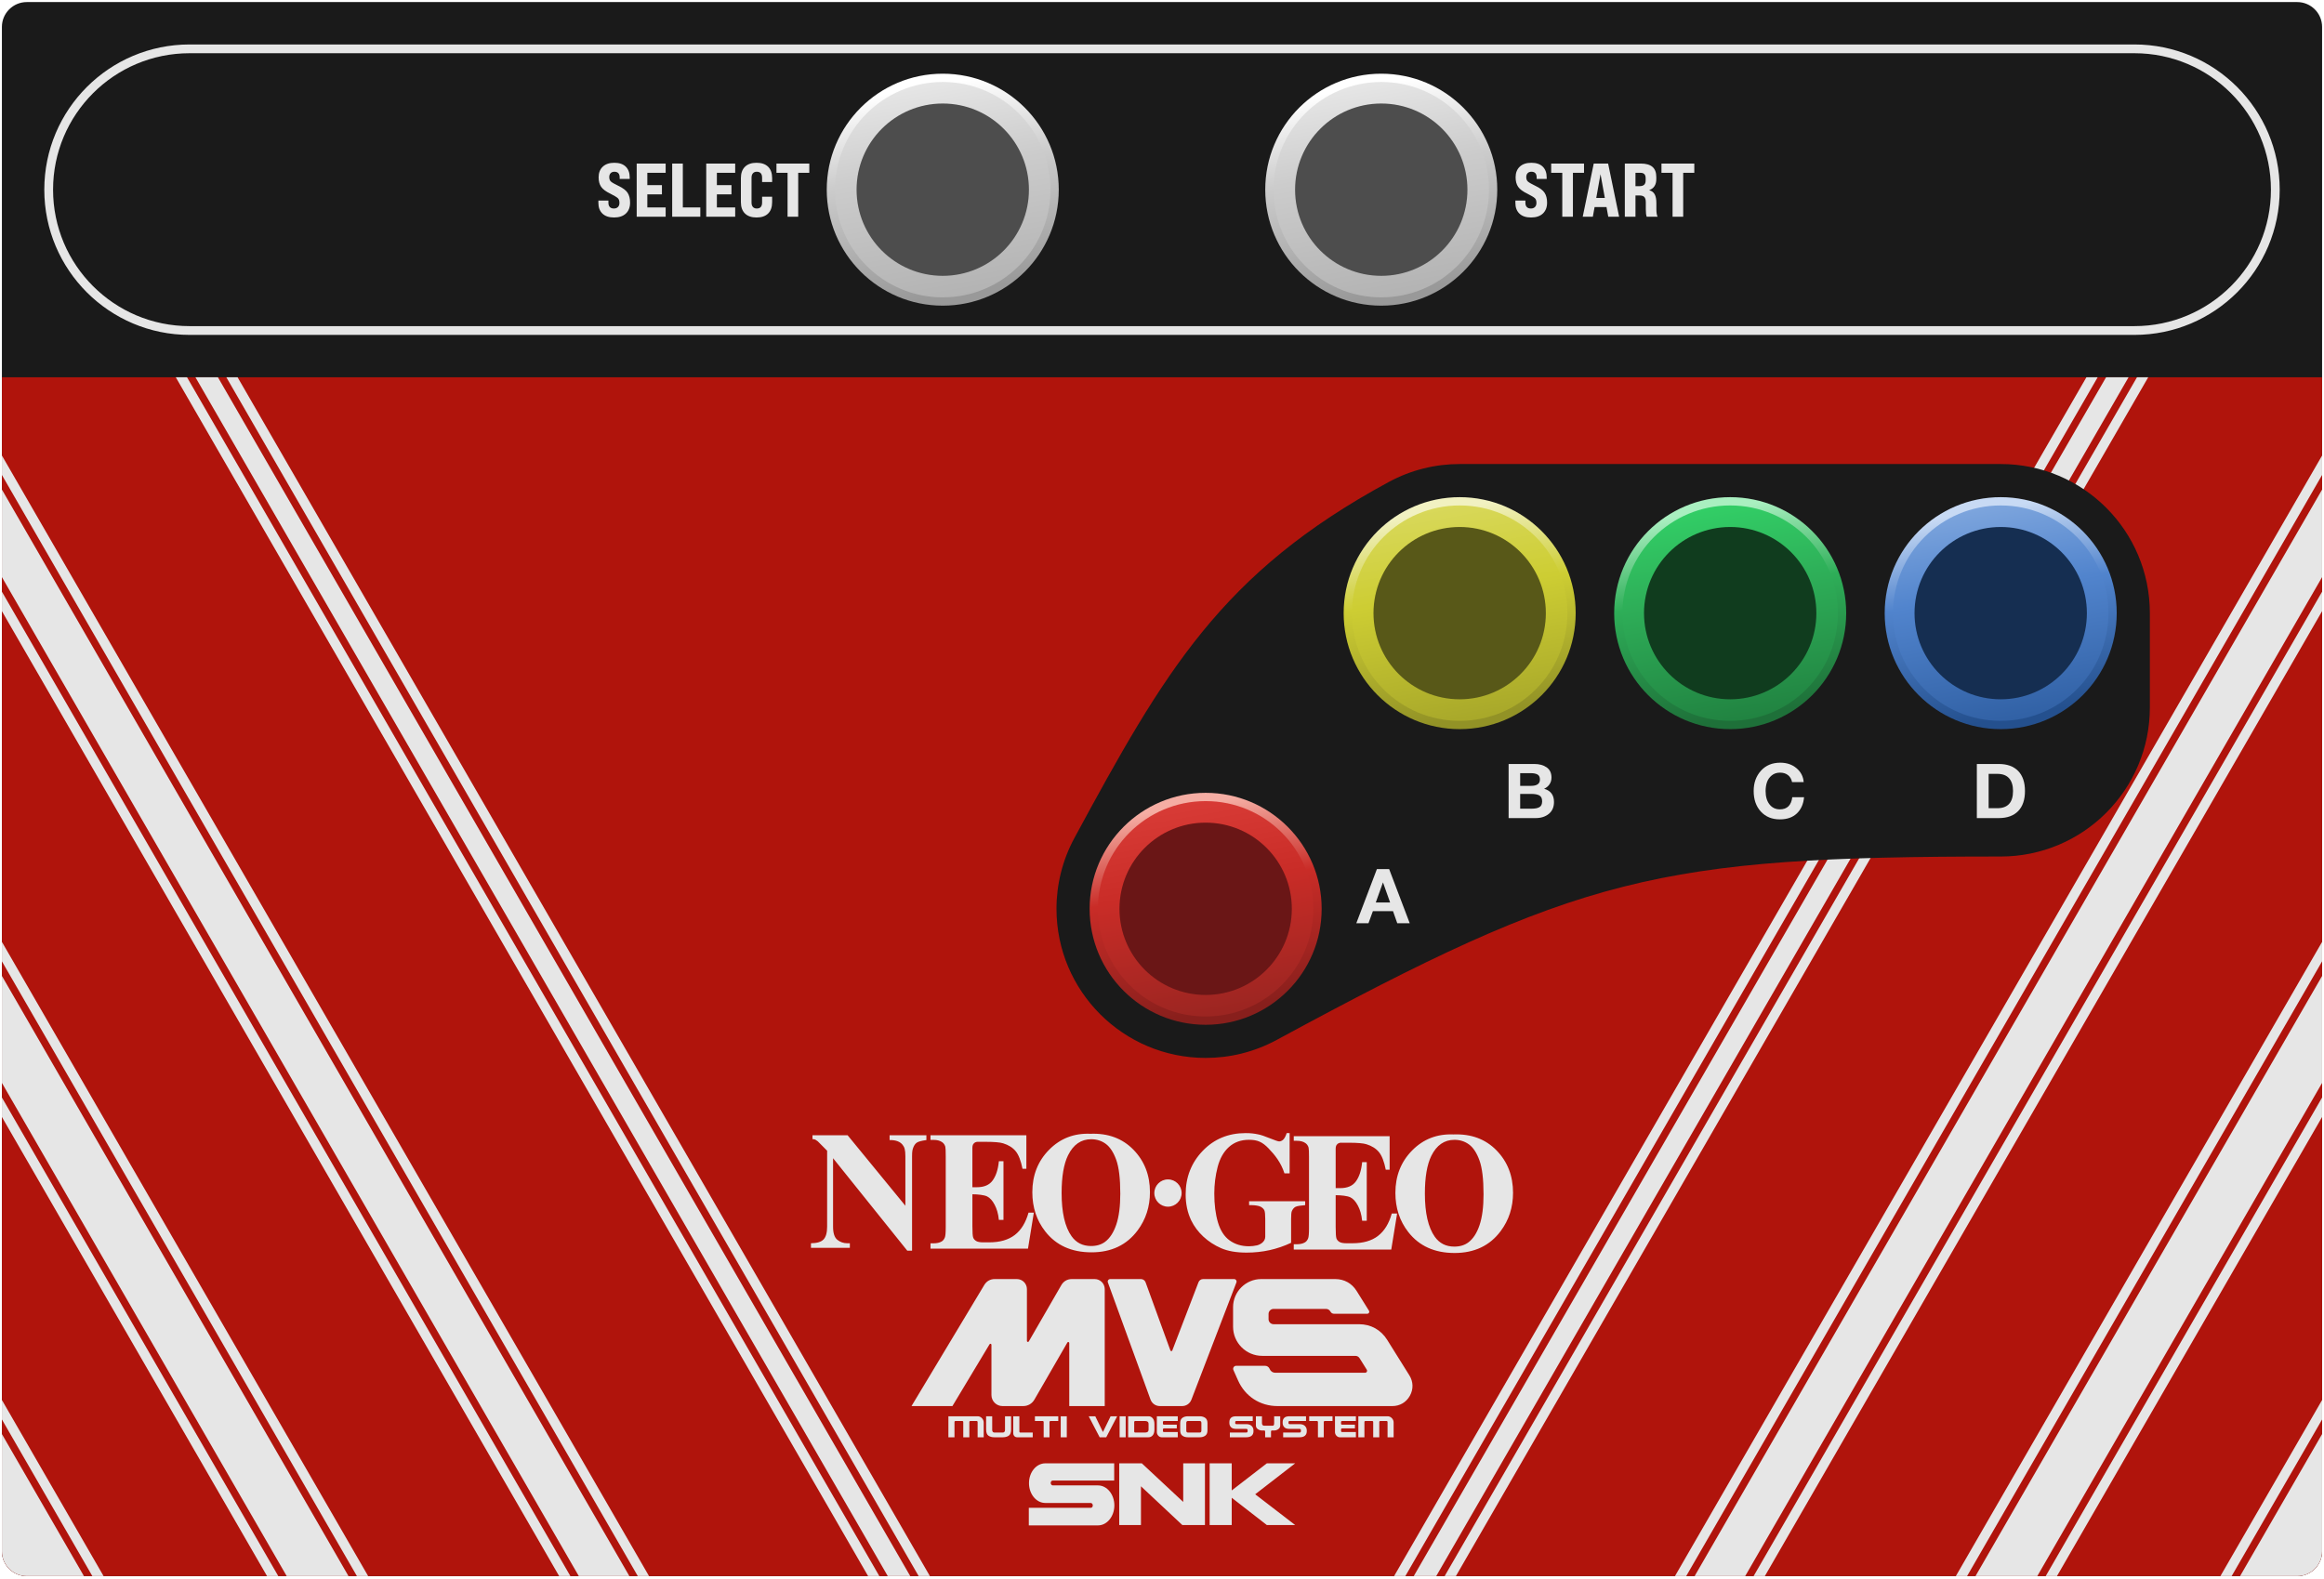
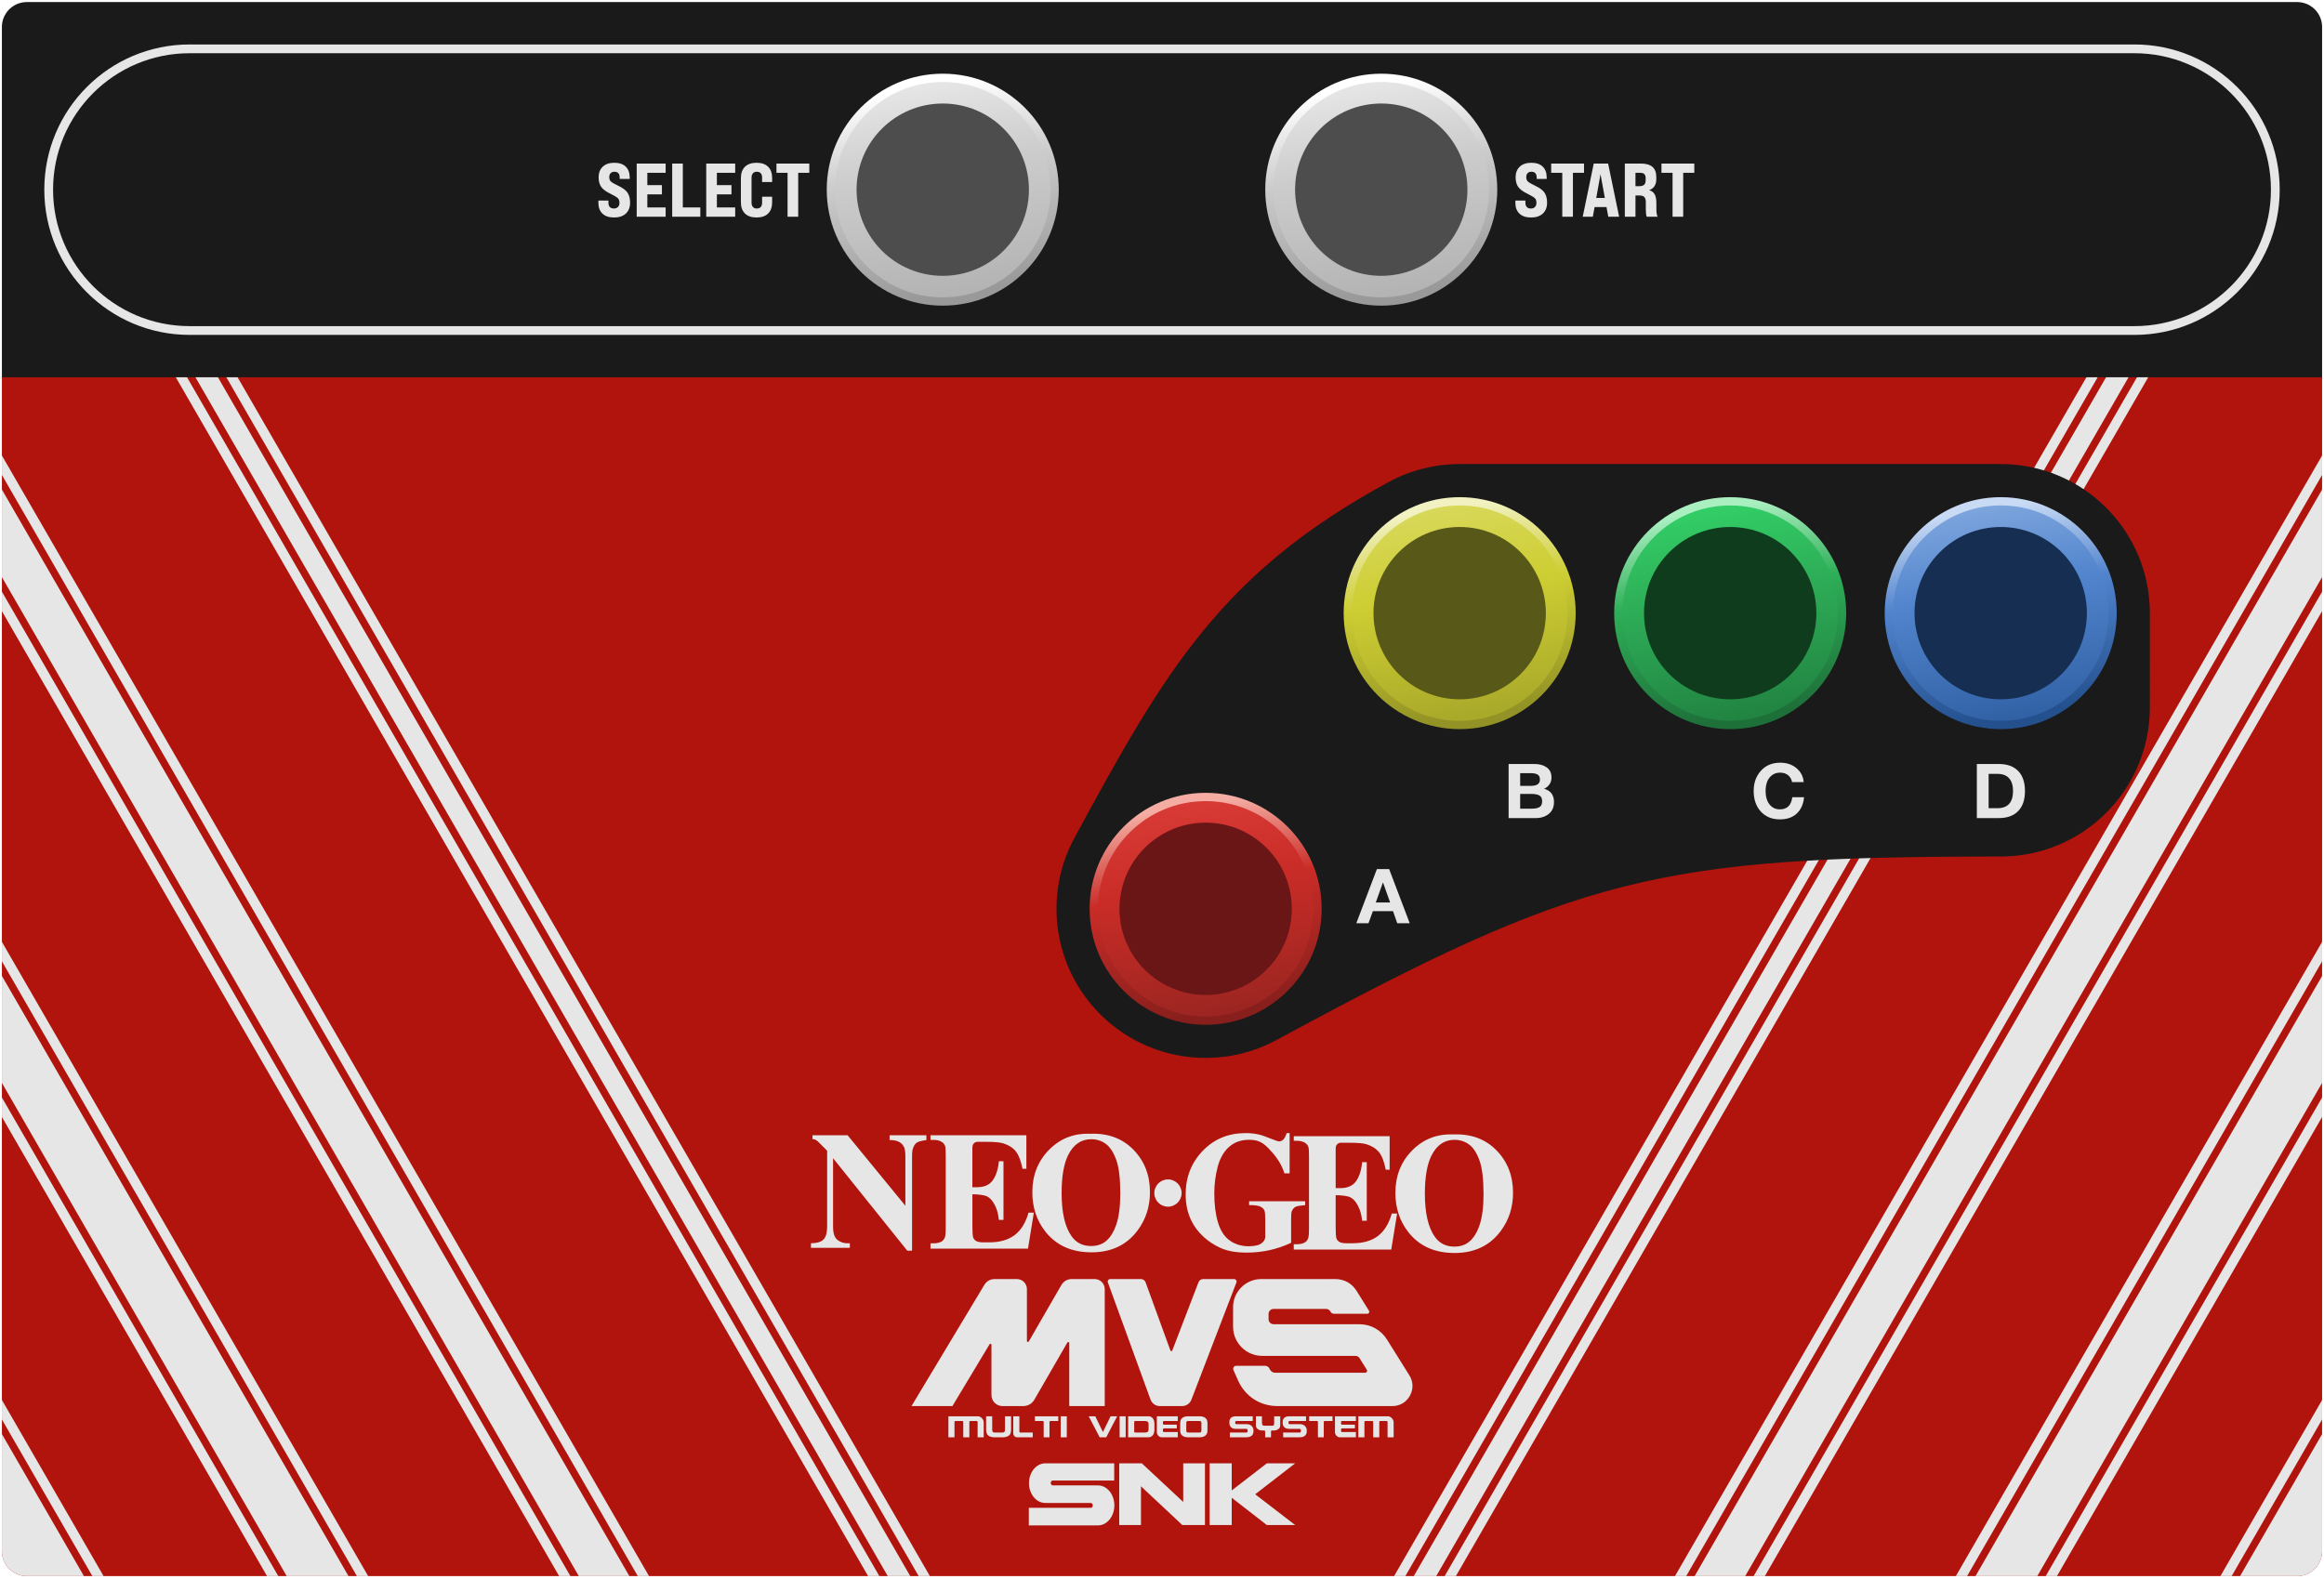
<svg xmlns="http://www.w3.org/2000/svg" xml:space="preserve" viewBox="0 0 1060 720" width="1060px" height="720px" version="1.1" style="shape-rendering:geometricPrecision; fill-rule:evenodd; clip-rule:evenodd">
  <defs>
    <style type="text/css">
    .str0 {stroke:#E6E6E6;stroke-width:4}
    .fil2 {fill:none}
    .fil0 {fill:#1A1A1A}
    .fil6 {fill:#4D4D4D}
    .fil1 {fill:#B0140C}
    .fil3 {fill:#E6E6E6}
    .fil9 {fill:#6A1616}
    .fil12 {fill:#585818}
    .fil15 {fill:#103C1E}
    .fil18 {fill:#152E51}
    .fil4 {fill:url(#id0)}
    .fil7 {fill:url(#id1)}
    .fil10 {fill:url(#id2)}
    .fil13 {fill:url(#id3)}
    .fil16 {fill:url(#id4)}
    .fil5 {fill:url(#id5)}
    .fil8 {fill:url(#id6)}
    .fil11 {fill:url(#id7)}
    .fil14 {fill:url(#id8)}
    .fil17 {fill:url(#id9)}
  </style>
    <linearGradient id="id0" gradientUnits="objectBoundingBox" x1="42.186%" y1="5.684%" x2="57.814%" y2="94.317%">
      <stop offset="0" style="stop-opacity:1; stop-color:white" />
      <stop offset="0.4" style="stop-opacity:1; stop-color:#CCCCCC" />
      <stop offset="1" style="stop-opacity:1; stop-color:#999999" />
    </linearGradient>
    <linearGradient id="id1" gradientUnits="userSpaceOnUse" x1="541.638" y1="367.719" x2="558.178" y2="461.515">
      <stop offset="0" style="stop-opacity:1; stop-color:#F5ADA3" />
      <stop offset="0.4" style="stop-opacity:1; stop-color:#C92C27" />
      <stop offset="1" style="stop-opacity:1; stop-color:#881F1C" />
    </linearGradient>
    <linearGradient id="id2" gradientUnits="userSpaceOnUse" x1="657.499" y1="232.834" x2="674.038" y2="326.63">
      <stop offset="0" style="stop-opacity:1; stop-color:#F1F1C1" />
      <stop offset="0.4" style="stop-opacity:1; stop-color:#CDCD33" />
      <stop offset="1" style="stop-opacity:1; stop-color:#929226" />
    </linearGradient>
    <linearGradient id="id3" gradientUnits="userSpaceOnUse" x1="780.886" y1="232.833" x2="797.426" y2="326.63">
      <stop offset="0" style="stop-opacity:1; stop-color:#A9EFC0" />
      <stop offset="0.4" style="stop-opacity:1; stop-color:#2EAE58" />
      <stop offset="1" style="stop-opacity:1; stop-color:#1E7039" />
    </linearGradient>
    <linearGradient id="id4" gradientUnits="userSpaceOnUse" x1="904.273" y1="232.834" x2="920.812" y2="326.63">
      <stop offset="0" style="stop-opacity:1; stop-color:#C8DAF4" />
      <stop offset="0.4" style="stop-opacity:1; stop-color:#5184CD" />
      <stop offset="1" style="stop-opacity:1; stop-color:#24508E" />
    </linearGradient>
    <linearGradient id="id5" gradientUnits="objectBoundingBox" x1="41.318%" y1="0.759%" x2="58.683%" y2="99.24%">
      <stop offset="0" style="stop-opacity:1; stop-color:#E6E6E6" />
      <stop offset="0.4" style="stop-opacity:1; stop-color:#CCCCCC" />
      <stop offset="1" style="stop-opacity:1; stop-color:#B3B3B3" />
    </linearGradient>
    <linearGradient id="id6" gradientUnits="userSpaceOnUse" x1="541.376" y1="366.229" x2="558.439" y2="463.004">
      <stop offset="0" style="stop-opacity:1; stop-color:#D83B36" />
      <stop offset="0.4" style="stop-opacity:1; stop-color:#C92C27" />
      <stop offset="1" style="stop-opacity:1; stop-color:#9B2521" />
    </linearGradient>
    <linearGradient id="id7" gradientUnits="userSpaceOnUse" x1="657.236" y1="231.344" x2="674.3" y2="328.119">
      <stop offset="0" style="stop-opacity:1; stop-color:#D8D85A" />
      <stop offset="0.4" style="stop-opacity:1; stop-color:#CDCD33" />
      <stop offset="1" style="stop-opacity:1; stop-color:#A8A82A" />
    </linearGradient>
    <linearGradient id="id8" gradientUnits="userSpaceOnUse" x1="780.624" y1="231.344" x2="797.687" y2="328.119">
      <stop offset="0" style="stop-opacity:1; stop-color:#32CE66" />
      <stop offset="0.4" style="stop-opacity:1; stop-color:#2EAE58" />
      <stop offset="1" style="stop-opacity:1; stop-color:#218341" />
    </linearGradient>
    <linearGradient id="id9" gradientUnits="userSpaceOnUse" x1="904.011" y1="231.344" x2="921.074" y2="328.119">
      <stop offset="0" style="stop-opacity:1; stop-color:#7DA5DD" />
      <stop offset="0.4" style="stop-opacity:1; stop-color:#5184CD" />
      <stop offset="1" style="stop-opacity:1; stop-color:#3161A5" />
    </linearGradient>
  </defs>
  <g>
    <g id="print">
-       <path class="fil0" d="M12.204 0.945c345.197,0 690.395,0 1035.592,0 6.244,0 11.338,5.093 11.338,11.338l0 695.433c0,6.245 -5.094,11.339 -11.338,11.339 -345.197,0 -690.395,0 -1035.592,0 -6.244,0 -11.338,-5.094 -11.338,-11.339l0 -695.433c0,-6.245 5.094,-11.338 11.338,-11.338z" />
+       <path class="fil0" d="M12.204 0.945c345.197,0 690.395,0 1035.592,0 6.244,0 11.338,5.094 11.338,11.338l0 159.843 -529.134 187.874 -529.134 -187.874 0 -159.843c0,-6.245 5.094,-11.338 11.338,-11.338z" />
      <path class="fil1" d="M1059.134 172.126l0 535.59c0,6.245 -5.094,11.339 -11.338,11.339 -345.197,0 -690.395,0 -1035.592,0 -6.244,0 -11.338,-5.094 -11.338,-11.339l0 -535.59 1058.268 0z" />
      <path class="fil2 str0" d="M86.457 150.786l887.086 0c35.484,-0.007 64.252,-28.767 64.252,-64.251 0,-35.485 -28.768,-64.244 -64.252,-64.252l-887.086 0c-35.484,0.008 -64.252,28.767 -64.252,64.252 0,35.484 28.768,64.244 64.252,64.251z" />
      <path class="fil3" d="M280.072 99.223c-2.288,0 -4.05,-0.589 -5.287,-1.768 -1.236,-1.179 -1.854,-2.808 -1.854,-4.888l0 -1.075 4.576 0 0 1.075c0,0.809 0.214,1.439 0.641,1.889 0.428,0.451 1.046,0.676 1.855,0.676 0.762,0 1.375,-0.225 1.837,-0.676 0.462,-0.45 0.693,-1.08 0.693,-1.889 0,-1.017 -0.254,-1.745 -0.762,-2.184 -0.509,-0.462 -1.63,-1.132 -3.363,-2.011 -2.034,-0.97 -3.443,-2.022 -4.229,-3.154 -0.763,-1.133 -1.144,-2.577 -1.144,-4.334 0,-2.034 0.63,-3.646 1.889,-4.836 1.26,-1.19 3.022,-1.785 5.287,-1.785 2.265,0 3.998,0.589 5.2,1.768 1.202,1.179 1.803,2.819 1.803,4.923l0 0.693 -4.577 0 0 -0.659c0,-1.756 -0.797,-2.634 -2.392,-2.634 -0.739,0 -1.317,0.219 -1.733,0.658 -0.416,0.439 -0.624,1.04 -0.624,1.803 0,0.901 0.266,1.583 0.797,2.045 0.532,0.462 1.665,1.11 3.398,1.942 2.057,0.97 3.455,2.033 4.194,3.189 0.74,1.156 1.11,2.646 1.11,4.472 0,2.103 -0.642,3.756 -1.924,4.957 -1.283,1.202 -3.08,1.803 -5.391,1.803zm23.539 -0.347l-13.208 0 0 -24.266 13.208 0 0 4.229 -8.355 0 0 5.616 6.656 0 0 4.229 -6.656 0 0 5.963 8.355 0 0 4.229zm15.808 0l-12.827 0 0 -24.266 4.853 0 0 20.037 7.974 0 0 4.229zm15.911 0l-13.208 0 0 -24.266 13.208 0 0 4.229 -8.354 0 0 5.616 6.656 0 0 4.229 -6.656 0 0 5.963 8.354 0 0 4.229zm2.6 -6.656l0 -10.954c0,-2.242 0.618,-3.97 1.855,-5.183 1.236,-1.213 2.999,-1.82 5.286,-1.82 2.289,0 4.045,0.601 5.27,1.803 1.225,1.202 1.837,2.935 1.837,5.2l0 1.768 -4.576 0 0 -1.942c0,-1.825 -0.809,-2.738 -2.426,-2.738 -0.763,0 -1.352,0.236 -1.768,0.71 -0.416,0.474 -0.624,1.15 -0.624,2.028l0 11.302c0,0.878 0.208,1.554 0.624,2.028 0.416,0.473 1.005,0.71 1.768,0.71 1.617,0 2.426,-0.912 2.426,-2.738l0 -2.635 4.576 0 0 2.461c0,2.265 -0.612,3.999 -1.837,5.2 -1.225,1.202 -2.981,1.803 -5.27,1.803 -2.287,0 -4.05,-0.607 -5.286,-1.82 -1.237,-1.213 -1.855,-2.941 -1.855,-5.183zm26.139 6.656l-4.853 0 0 -20.037 -5.062 0 0 -4.229 14.976 0 0 4.229 -5.061 0 0 20.037z" />
      <path class="fil3" d="M698.323 99.223c-2.288,0 -4.05,-0.589 -5.287,-1.768 -1.236,-1.179 -1.854,-2.808 -1.854,-4.888l0 -1.075 4.576 0 0 1.075c0,0.809 0.214,1.439 0.641,1.889 0.428,0.451 1.046,0.676 1.855,0.676 0.762,0 1.375,-0.225 1.837,-0.676 0.463,-0.45 0.693,-1.08 0.693,-1.889 0,-1.017 -0.254,-1.745 -0.762,-2.184 -0.509,-0.462 -1.63,-1.132 -3.363,-2.011 -2.034,-0.97 -3.443,-2.022 -4.229,-3.154 -0.763,-1.133 -1.144,-2.577 -1.144,-4.334 0,-2.034 0.63,-3.646 1.889,-4.836 1.26,-1.19 3.022,-1.785 5.287,-1.785 2.265,0 3.998,0.589 5.2,1.768 1.202,1.179 1.803,2.819 1.803,4.923l0 0.693 -4.577 0 0 -0.659c0,-1.756 -0.797,-2.634 -2.392,-2.634 -0.739,0 -1.317,0.219 -1.733,0.658 -0.416,0.439 -0.624,1.04 -0.624,1.803 0,0.901 0.266,1.583 0.798,2.045 0.531,0.462 1.664,1.11 3.397,1.942 2.057,0.97 3.455,2.033 4.194,3.189 0.74,1.156 1.11,2.646 1.11,4.472 0,2.103 -0.642,3.756 -1.924,4.957 -1.283,1.202 -3.08,1.803 -5.391,1.803zm19.102 -0.347l-4.854 0 0 -20.037 -5.061 0 0 -4.229 14.976 0 0 4.229 -5.061 0 0 20.037zm21.077 0l-4.957 0 -0.798 -4.403 -5.442 0 -0.798 4.403 -4.61 0 5.026 -24.266 6.552 0 5.027 24.266zm-8.493 -19.413l-1.942 10.851 3.918 0 -1.976 -10.851zm15.947 19.413l-4.854 0 0 -24.266 7.176 0c2.427,0 4.229,0.502 5.408,1.508 1.179,1.005 1.768,2.559 1.768,4.662l0 0.936c0,2.543 -1.052,4.207 -3.155,4.992l0 0.104c1.11,0.301 1.919,0.919 2.427,1.855 0.509,0.936 0.763,2.271 0.763,4.004l0 2.843c0,1.479 0.185,2.6 0.554,3.362l-4.957 0c-0.277,-0.647 -0.416,-1.779 -0.416,-3.397l0 -3.155c0,-1.155 -0.225,-1.97 -0.676,-2.444 -0.451,-0.473 -1.242,-0.71 -2.375,-0.71l-1.663 0 0 9.706zm0 -20.037l0 6.101 1.768 0c0.993,0 1.721,-0.214 2.183,-0.641 0.463,-0.427 0.694,-1.115 0.694,-2.063l0 -0.936c0,-1.641 -0.786,-2.461 -2.358,-2.461l-2.287 0zm21.77 20.037l-4.853 0 0 -20.037 -5.061 0 0 -4.229 14.976 0 0 4.229 -5.062 0 0 20.037z" />
      <path class="fil3" d="M956.756 172.126l-315.769 546.929 -5.124 0 315.769 -546.929 5.124 0zm14.092 0l-315.769 546.929 -10.249 0 315.77 -546.929 10.248 0zm8.967 0l-315.769 546.929 -5.124 0 315.769 -546.929 5.124 0zm79.319 35.691l0 8.876 -290.039 502.362 -5.124 0 295.163 -511.238zm0 15.532l0 39.938 -263.137 455.768 -23.059 0 286.196 -495.706zm0 46.594l0 8.876 -254.17 440.236 -5.124 0 259.294 -449.112zm0 159.765l0 8.876 -161.93 280.471 -5.124 0 167.054 -289.347zm0 15.532l0 48.811 -129.906 225.004 -28.181 0 158.087 -273.815zm0 55.468l0 8.875 -120.938 209.472 -5.125 0 126.063 -218.347zm0 138.008l0 8.875 -41.259 71.464 -5.124 0 46.383 -80.339zm0 15.532l0 53.468c0,6.245 -5.094,11.339 -11.338,11.339l-26.078 0 37.416 -64.807zm-634.997 64.807l-5.124 0 -315.769 -546.929 5.124 0 315.769 546.929zm-8.967 0l-10.249 0 -315.769 -546.929 10.248 0 315.77 546.929zm-14.092 0l-5.124 0 -315.769 -546.929 5.124 0 315.769 546.929zm-105.049 0l-5.124 0 -290.039 -502.362 0 -8.876 295.163 511.238zm-8.967 0l-23.059 0 -263.137 -455.768 0 -39.938 286.196 495.706zm-26.902 0l-5.124 0 -254.17 -440.236 0 -8.876 259.294 449.112zm-92.24 0l-5.124 0 -161.93 -280.471 0 -8.876 167.054 289.347zm-8.967 0l-28.181 0 -129.906 -225.004 0 -48.811 158.087 273.815zm-32.024 0l-5.125 0 -120.938 -209.472 0 -8.875 126.063 218.347zm-79.68 0l-5.124 0 -41.259 -71.464 0 -8.875 46.383 80.339zm-8.967 0l-26.078 0c-6.244,0 -11.338,-5.094 -11.338,-11.339l0 -53.468 37.416 64.807z" />
      <path class="fil0" d="M549.907 482.648c-37.571,-0.007 -68.024,-30.459 -68.032,-68.031 -0.002,-10.961 2.635,-22.082 8.221,-32.397 40.933,-75.583 66.755,-120.859 143.275,-162.298 10.315,-5.587 21.436,-8.221 32.397,-8.221l246.774 0c37.572,0 68.031,30.458 68.031,68.031 0,14.618 0.001,28.382 0.001,43 0,37.572 -30.461,68.031 -68.033,68.031 -156.968,0 -192.21,8.927 -330.236,83.676 -10.316,5.587 -21.437,8.211 -32.398,8.209z" />
      <path class="fil3" d="M633.601 396.492l-5.582 0 -9.394 24.717 5.547 0 2.01 -5.512 9.187 0 1.941 5.512 5.685 0 -9.394 -24.717zm0.451 15.253l-6.553 0 3.294 -9.186 3.259 9.186z" />
      <path class="fil3" d="M688.095 348.545l0 24.683 12.341 0c2.427,0 4.426,-0.642 5.997,-1.924 1.572,-1.283 2.358,-3.091 2.358,-5.426 0,-3.166 -1.502,-5.176 -4.507,-6.032 1.04,-0.462 1.861,-1.138 2.462,-2.027 0.6,-0.89 0.901,-1.913 0.901,-3.069 0,-2.079 -0.734,-3.634 -2.202,-4.662 -1.467,-1.029 -3.357,-1.543 -5.668,-1.543l-11.682 0zm5.269 4.195l4.923 0c1.248,0 2.242,0.202 2.981,0.606 0.74,0.405 1.11,1.173 1.11,2.306 0,1.918 -1.364,2.877 -4.091,2.877l-4.923 0 0 -5.789zm0 9.464l5.165 0c1.503,0 2.687,0.225 3.554,0.676 0.866,0.45 1.3,1.346 1.3,2.686 0,1.318 -0.411,2.208 -1.231,2.67 -0.82,0.462 -1.936,0.693 -3.345,0.693l-5.443 0 0 -6.725z" />
      <path class="fil3" d="M822.852 363.694l-5.373 0c-0.462,3.698 -2.346,5.547 -5.651,5.547 -1.987,0 -3.57,-0.757 -4.749,-2.271 -1.179,-1.513 -1.768,-3.541 -1.768,-6.084 0,-1.455 0.208,-2.796 0.624,-4.021 0.416,-1.225 1.138,-2.259 2.167,-3.103 1.028,-0.843 2.293,-1.265 3.796,-1.265 1.456,0 2.663,0.376 3.622,1.127 0.959,0.751 1.578,1.808 1.855,3.172l5.304 0c-0.208,-2.566 -1.306,-4.68 -3.293,-6.344 -1.988,-1.664 -4.449,-2.496 -7.384,-2.496 -3.675,0 -6.616,1.225 -8.823,3.674 -2.207,2.45 -3.311,5.524 -3.311,9.222 0,3.905 1.093,7.043 3.276,9.412 2.185,2.368 5.068,3.553 8.65,3.553 3.305,0 5.905,-0.913 7.8,-2.739 1.895,-1.825 2.981,-4.287 3.258,-7.384z" />
      <path class="fil3" d="M901.663 373.228l9.984 0c3.837,0 6.789,-1.063 8.857,-3.189 2.069,-2.127 3.103,-5.178 3.103,-9.153 0,-3.974 -1.034,-7.025 -3.103,-9.152 -2.068,-2.126 -5.02,-3.189 -8.857,-3.189l-9.984 0 0 24.683zm5.373 -4.507l0 -15.669 3.953 0c2.403,0 4.2,0.676 5.39,2.028 1.191,1.352 1.785,3.287 1.785,5.806 0,5.223 -2.392,7.835 -7.175,7.835l-3.953 0z" />
      <path class="fil3" d="M569.735 549.826l1.267 0c1.183,0 3.209,0.243 4.042,0.732 0.835,0.486 1.384,1.03 1.649,1.632 0.267,0.604 0.401,1.932 0.401,3.985l0 8.057c0,2.432 -2.569,3.671 -3.808,3.939 -1.242,0.269 -2.45,0.403 -3.628,0.403 -3.392,0 -6.32,-0.882 -8.789,-2.648 -2.466,-1.768 -4.253,-4.53 -5.362,-8.297 -1.106,-3.762 -1.657,-8.136 -1.657,-13.131 0,-4.121 0.505,-8.14 1.517,-12.056 1.013,-3.917 2.737,-6.969 5.17,-9.159 2.434,-2.188 5.484,-3.283 9.147,-3.283 3.834,0 6.076,0.97 8.898,3.903 2.885,2.997 5.653,6.403 7.269,11.403l2.36 0 0 -18.358 -1.342 0c-0.484,1.47 -1.013,2.468 -1.591,2.996 -0.58,0.529 -1.207,0.792 -1.881,0.792 -0.434,0 -1.841,-0.478 -4.214,-1.434 -2.374,-0.956 -4.092,-1.537 -5.152,-1.742 -1.953,-0.407 -3.47,-0.613 -5.902,-0.613 -7.857,0 -14.381,2.7 -19.565,8.101 -5.183,5.405 -7.774,12.021 -7.774,19.852 0,4.377 0.842,8.332 2.53,11.864 1.326,2.738 3.165,5.2 5.514,7.391 2.351,2.188 5.065,3.956 8.136,5.301 3.074,1.341 6.938,2.013 11.59,2.013 3.641,0 7.152,-0.376 10.54,-1.128 3.389,-0.754 6.647,-1.871 9.787,-3.35l0 -10.827c0,-1.898 0.107,-3.091 0.323,-3.578 0.385,-0.924 0.932,-1.582 1.643,-1.982 0.709,-0.399 2.646,-0.659 4.451,-0.789l0 -1.773 -25.579 0 0 1.773 0.01 0.011zm58.798 14.024c-2.915,2.233 -6.794,3.348 -11.633,3.348l-2.759 0c-1.477,0 -2.545,-0.202 -3.208,-0.608 -0.661,-0.407 -1.115,-0.927 -1.356,-1.562 -0.242,-0.634 -0.364,-2.372 -0.364,-5.213l0 -14.543c2.486,0 5.397,0.323 6.703,0.974 1.304,0.647 2.451,1.912 3.435,3.793 0.989,1.882 1.635,3.959 1.942,6.908l2.098 0 0 -26.763 -2.098 0c-0.41,4.021 -1.356,6.72 -2.843,8.78 -1.485,2.061 -3.881,3.09 -7.183,3.09l-2.054 0.001 0 -17.953c-0.017,-3.12 2.764,-2.759 2.764,-2.759l3.251 0c3.93,0 6.607,0.23 8.035,0.688 2.449,0.761 4.343,1.956 5.684,3.58 1.341,1.628 2.378,4.306 3.119,8.04l1.759 0 0 -15.287 -43.729 0 0 2.094 1.379 0c1.68,0 3.006,0.355 3.971,1.065 0.689,0.482 1.161,1.17 1.414,2.057 0.128,0.531 0.192,1.967 0.192,4.302l0 32.343c0,2.588 -0.139,4.187 -0.42,4.799 -0.357,0.862 -0.867,1.472 -1.528,1.827 -0.918,0.534 -2.127,0.8 -3.628,0.8l-1.38 0 0 2.432 44.47 0 2.671 -16.445 -2.44 0c-1.274,4.577 -3.369,7.983 -6.285,10.213l0.021 -0.001zm0 0l0 0 0 0zm34.409 -46.298c-7.453,-0.308 -13.733,2.122 -18.833,7.291 -5.109,5.166 -7.657,11.625 -7.657,19.368 0,6.899 1.961,12.862 5.888,17.888 4.966,6.358 11.996,9.542 21.09,9.542 9.064,0 16.084,-3.334 21.054,-10.004 3.75,-5.022 5.627,-10.845 5.627,-17.465 0,-7.744 -2.516,-14.194 -7.543,-19.351 -5.031,-5.157 -11.568,-7.578 -19.617,-7.269l-0.009 0zm11.894 41.394c-1.215,3.601 -2.918,6.223 -5.104,7.861 -1.713,1.283 -3.851,1.923 -6.411,1.923 -3.801,0 -6.756,-1.487 -8.872,-4.46 -3.03,-4.255 -4.547,-10.827 -4.547,-19.726 0,-7.486 0.98,-13.226 2.943,-17.225 2.409,-4.869 5.924,-7.304 10.545,-7.304 2.509,0 4.726,0.706 6.651,2.116 1.925,1.409 3.508,3.826 4.751,7.247 1.242,3.424 1.864,8.58 1.864,15.479 0,5.793 -0.609,10.492 -1.827,14.094l0.007 -0.005zm0 0l0 0 0 0zm-177.01 12.395c9.063,0 16.084,-3.335 21.054,-10.005 3.75,-5.026 5.627,-10.844 5.627,-17.464 0,-7.744 -2.517,-14.194 -7.544,-19.352 -5.03,-5.156 -11.568,-7.578 -19.617,-7.268 -7.452,-0.308 -13.733,2.121 -18.833,7.29 -5.109,5.166 -7.657,11.625 -7.657,19.369 0,6.898 1.962,12.861 5.889,17.887 4.965,6.359 11.995,9.542 21.089,9.542l-0.008 0.001zm-10.663 -44.294c2.409,-4.869 5.924,-7.304 10.545,-7.304 2.509,0 4.726,0.705 6.651,2.115 1.925,1.41 3.508,3.827 4.752,7.247 1.241,3.424 1.863,8.58 1.863,15.475 0,5.792 -0.608,10.492 -1.827,14.094 -1.216,3.602 -2.918,6.224 -5.104,7.866 -1.714,1.282 -3.851,1.922 -6.412,1.922 -3.801,0 -6.755,-1.487 -8.872,-4.46 -3.029,-4.254 -4.547,-10.827 -4.547,-19.725 0,-7.487 0.981,-13.227 2.944,-17.226l0.007 -0.004zm0 0l0 0 0 0zm-15.601 26.176l-2.441 0c-1.273,4.577 -3.37,7.983 -6.286,10.213 -2.915,2.233 -6.794,3.348 -11.628,3.348l-2.759 0c-1.477,0 -2.544,-0.203 -3.208,-0.608 -0.662,-0.407 -1.115,-0.927 -1.357,-1.562 -0.241,-0.635 -0.363,-2.372 -0.363,-5.213l0 -14.543c2.484,0 5.396,0.323 6.703,0.974 1.305,0.646 2.451,1.912 3.436,3.794 0.987,1.881 1.634,3.958 1.942,6.907l2.097 0 0 -26.764 -2.097 0c-0.411,4.02 -1.359,6.721 -2.845,8.781 -1.482,2.061 -3.879,3.09 -7.182,3.09l-2.056 0 0 -17.953c-0.017,-3.12 2.767,-2.759 2.767,-2.759l3.247 0c3.932,0 6.612,0.23 8.041,0.688 2.45,0.761 4.344,1.956 5.684,3.58 1.339,1.627 2.379,4.307 3.119,8.04l1.758 0 0 -15.3 -43.729 0 0 2.108 1.378 0c1.681,0 3.005,0.355 3.973,1.064 0.687,0.482 1.158,1.169 1.412,2.057 0.128,0.532 0.193,1.966 0.193,4.302l0 32.342c0,2.588 -0.14,4.188 -0.421,4.796 -0.356,0.861 -0.867,1.472 -1.526,1.827 -0.918,0.534 -2.127,0.799 -3.631,0.799l-1.378 0 0 2.434 44.469 0 2.674 -16.446 0.014 0.004zm-83.93 13.98l-1.18 0c-1.694,0 -3.198,-0.519 -4.513,-1.559 -1.312,-1.04 -1.97,-3.043 -1.97,-6.01l0 -31.237 33.838 42.182 2.194 0.003 0 -43.023c0,-2.446 0.203,-3.156 0.607,-4.162 0.403,-1.007 0.968,-1.733 1.689,-2.179 0.721,-0.446 2.137,-0.809 4.241,-1.089l0 -2.189 -16.786 0 0 2.189c2.768,-0.051 4.743,0.662 5.915,2.14 0.858,1.096 1.286,2.181 1.286,5.292l0 22.53 -26.342 -32.151 -16.028 0 0 1.737c1.524,0.051 1.578,0.561 2.389,0.992l4.294 4.32 -0.006 34.643c0,2.739 -0.541,4.678 -1.622,5.819 -1.081,1.141 -2.998,1.724 -5.749,1.75l0 2.094 17.736 0 0 -2.094 0.007 0.002zm151.315 -22.909c0,3.437 -2.787,6.222 -6.223,6.222 -3.438,0 -6.223,-2.787 -6.223,-6.222 0,-3.438 2.787,-6.223 6.223,-6.223 3.438,0 6.223,2.787 6.223,6.223z" />
      <path class="fil3" d="M432.573 655.721l0 -9.587 13.325 0c0.741,0 1.39,0.279 1.944,0.838 0.556,0.56 0.833,1.238 0.833,2.038l0 6.711 -2.773 0 0 -6.951c0,-0.131 -0.045,-0.243 -0.132,-0.338 -0.088,-0.094 -0.192,-0.14 -0.313,-0.14l-2.884 0c-0.13,0 -0.237,0.046 -0.32,0.14 -0.082,0.095 -0.125,0.207 -0.125,0.338l0 6.951 -2.773 0 0 -6.951c0,-0.131 -0.045,-0.243 -0.132,-0.338 -0.088,-0.094 -0.192,-0.14 -0.313,-0.14l-3.116 0c-0.131,0 -0.237,0.046 -0.32,0.14 -0.083,0.095 -0.126,0.207 -0.126,0.338l0 6.951 -2.775 0zm28.596 -9.587l0 5.992c0,1.437 -0.36,2.396 -1.082,2.877 -0.723,0.478 -1.623,0.718 -2.702,0.718l-3.832 0c-1.072,0 -1.97,-0.24 -2.692,-0.718 -0.722,-0.481 -1.082,-1.44 -1.082,-2.877l0 -5.992 2.775 0 0 6.228c0,0.399 0.093,0.698 0.277,0.897 0.185,0.2 0.426,0.299 0.722,0.299l3.832 0c0.298,0 0.542,-0.099 0.729,-0.299 0.187,-0.199 0.279,-0.498 0.279,-0.897l0 -6.228 2.776 0zm2.763 9.587c-0.518,0 -0.942,-0.179 -1.276,-0.539 -0.334,-0.361 -0.5,-0.818 -0.5,-1.378l0 -7.67 2.785 0 0 6.946c0,0.159 0.038,0.279 0.112,0.358 0.073,0.079 0.184,0.12 0.331,0.12l5.652 0 0 2.163 -7.104 0zm12.098 0l0 -6.946c0,-0.128 -0.045,-0.241 -0.132,-0.335 -0.088,-0.095 -0.192,-0.143 -0.31,-0.143l-3.55 0 0 -2.163 10.646 0 0 2.163 -3.552 0c-0.13,0 -0.237,0.048 -0.319,0.143 -0.083,0.094 -0.126,0.207 -0.126,0.335l0 6.946 -2.657 0zm7.774 0l0 -9.587 2.771 0 0 9.587 -2.771 0zm17.767 0l-5.001 -9.587 2.998 0 3.495 7.194 3.495 -7.194 2.998 0 -4.987 9.587 -2.998 0zm9.096 0l0 -9.587 2.77 0 0 9.587 -2.77 0zm11.653 -2.163c0.442,0 0.812,-0.099 1.108,-0.299 0.296,-0.199 0.445,-0.578 0.445,-1.135l0 -2.393c0,-0.558 -0.149,-0.936 -0.445,-1.135 -0.296,-0.2 -0.666,-0.299 -1.108,-0.299l-4.552 0c-0.13,0 -0.237,0.048 -0.319,0.143 -0.083,0.094 -0.126,0.204 -0.126,0.335l0 4.305c0,0.138 0.043,0.253 0.126,0.343 0.082,0.089 0.189,0.135 0.319,0.135l4.552 0zm-7.767 2.163l0 -9.587 9.327 0c0.739,0 1.369,0.299 1.887,0.9 0.519,0.598 0.777,1.495 0.777,2.694l0 2.398c0,1.197 -0.258,2.097 -0.777,2.695 -0.518,0.601 -1.148,0.9 -1.887,0.9l-9.327 0zm15.313 0c-0.592,0 -1.108,-0.24 -1.551,-0.718 -0.442,-0.481 -0.665,-1.041 -0.665,-1.68l0 -7.189 9.541 0 0 2.163 -6.325 0c-0.131,0 -0.237,0.046 -0.32,0.14 -0.083,0.095 -0.126,0.207 -0.126,0.338l0 0.716c0,0.14 0.043,0.253 0.126,0.342 0.083,0.09 0.189,0.136 0.32,0.136l5.882 0 0 1.702 -5.882 0c-0.131,0 -0.237,0.049 -0.32,0.144 -0.083,0.094 -0.126,0.207 -0.126,0.34l0 0.69c0,0.141 0.043,0.258 0.126,0.348 0.083,0.089 0.189,0.135 0.32,0.135l6.325 0 0 2.393 -7.325 0zm17.322 -2.163c0.298,0 0.502,-0.079 0.613,-0.24 0.112,-0.159 0.166,-0.396 0.166,-0.716l0 -3.349c0,-0.32 -0.054,-0.557 -0.166,-0.716 -0.111,-0.161 -0.315,-0.24 -0.613,-0.24l-5.333 0c-0.298,0 -0.502,0.079 -0.613,0.24 -0.111,0.159 -0.166,0.396 -0.166,0.716l0 3.349c0,0.32 0.055,0.557 0.166,0.716 0.111,0.161 0.315,0.24 0.613,0.24l5.333 0zm-5.33 2.163c-1.035,0 -1.888,-0.24 -2.553,-0.718 -0.665,-0.481 -0.999,-1.279 -0.999,-2.398l0 -3.355c0,-1.119 0.334,-1.917 0.999,-2.398 0.665,-0.478 1.518,-0.718 2.553,-0.718l5.328 0c0.999,0 1.839,0.24 2.524,0.718 0.684,0.481 1.028,1.279 1.028,2.398l0 3.355c0,1.119 -0.344,1.917 -1.028,2.398 -0.685,0.478 -1.525,0.718 -2.524,0.718l-5.328 0zm19.097 0l0 -2.163 7.433 0c0.258,0 0.434,-0.058 0.526,-0.179 0.092,-0.12 0.14,-0.299 0.14,-0.536l0 -0.241c0,-0.237 -0.048,-0.417 -0.14,-0.537 -0.092,-0.12 -0.268,-0.179 -0.526,-0.179l-4.551 0c-1.11,0 -1.906,-0.26 -2.387,-0.782 -0.481,-0.522 -0.722,-1.14 -0.722,-1.859l0 -0.478c0,-0.798 0.241,-1.437 0.722,-1.915 0.481,-0.478 1.277,-0.718 2.387,-0.718l7.547 0 0 2.155 -7.431 0c-0.203,0 -0.345,0.046 -0.428,0.141 -0.083,0.094 -0.126,0.207 -0.126,0.337l0 0.478c0,0.141 0.043,0.254 0.126,0.343 0.083,0.089 0.225,0.135 0.428,0.135l4.442 0c1.109,0 1.942,0.282 2.496,0.841 0.557,0.56 0.834,1.243 0.834,2.043l0 0.361c0,0.877 -0.277,1.557 -0.834,2.035 -0.556,0.478 -1.392,0.718 -2.505,0.718l-7.431 0zm16.091 0l0 -2.636c0,-0.127 -0.038,-0.24 -0.111,-0.335 -0.074,-0.094 -0.185,-0.143 -0.335,-0.143l-1.11 0c-0.592,0 -1.184,-0.199 -1.776,-0.598 -0.592,-0.402 -0.888,-0.961 -0.888,-1.68l0 -4.195 2.771 0 0 3.114c0,0.399 0.092,0.698 0.277,0.897 0.184,0.2 0.417,0.3 0.696,0.3l3.888 0c0.277,0 0.462,-0.1 0.554,-0.3 0.093,-0.199 0.14,-0.498 0.14,-0.897l0 -3.114 2.77 0 0 4.195c0,0.719 -0.296,1.278 -0.885,1.68 -0.59,0.399 -1.18,0.598 -1.771,0.598l-1.106 0c-0.147,0 -0.258,0.049 -0.332,0.143 -0.073,0.095 -0.111,0.208 -0.111,0.335l0 2.636 -2.671 0zm8.217 0l0 -2.163 7.433 0c0.258,0 0.433,-0.058 0.525,-0.179 0.093,-0.12 0.14,-0.299 0.14,-0.536l0 -0.241c0,-0.237 -0.047,-0.417 -0.14,-0.537 -0.092,-0.12 -0.267,-0.179 -0.525,-0.179l-4.551 0c-1.111,0 -1.907,-0.26 -2.387,-0.782 -0.481,-0.522 -0.723,-1.14 -0.723,-1.859l0 -0.478c0,-0.798 0.242,-1.437 0.723,-1.915 0.48,-0.478 1.276,-0.718 2.387,-0.718l7.546 0 0 2.155 -7.43 0c-0.204,0 -0.346,0.046 -0.429,0.141 -0.083,0.094 -0.125,0.207 -0.125,0.337l0 0.478c0,0.141 0.042,0.254 0.125,0.343 0.083,0.089 0.225,0.135 0.429,0.135l4.442 0c1.108,0 1.942,0.282 2.496,0.841 0.556,0.56 0.833,1.243 0.833,2.043l0 0.361c0,0.877 -0.277,1.557 -0.833,2.035 -0.557,0.478 -1.393,0.718 -2.506,0.718l-7.43 0zm15.863 0l0 -6.946c0,-0.128 -0.045,-0.241 -0.133,-0.335 -0.088,-0.095 -0.191,-0.143 -0.31,-0.143l-3.549 0 0 -2.163 10.646 0 0 2.163 -3.552 0c-0.13,0 -0.237,0.048 -0.32,0.143 -0.083,0.094 -0.125,0.207 -0.125,0.335l0 6.946 -2.657 0zm9.99 0c-0.592,0 -1.108,-0.24 -1.551,-0.718 -0.442,-0.481 -0.665,-1.041 -0.665,-1.68l0 -7.189 9.541 0 0 2.163 -6.325 0c-0.131,0 -0.237,0.046 -0.32,0.14 -0.083,0.095 -0.126,0.207 -0.126,0.338l0 0.716c0,0.14 0.043,0.253 0.126,0.342 0.083,0.09 0.189,0.136 0.32,0.136l5.882 0 0 1.702 -5.882 0c-0.131,0 -0.237,0.049 -0.32,0.144 -0.083,0.094 -0.126,0.207 -0.126,0.34l0 0.69c0,0.141 0.043,0.258 0.126,0.348 0.083,0.089 0.189,0.135 0.32,0.135l6.325 0 0 2.393 -7.325 0zm8.435 0l0 -9.587 13.325 0c0.741,0 1.389,0.279 1.944,0.838 0.556,0.56 0.833,1.238 0.833,2.038l0 6.711 -2.773 0 0 -6.951c0,-0.131 -0.045,-0.243 -0.132,-0.338 -0.088,-0.094 -0.192,-0.14 -0.313,-0.14l-2.884 0c-0.13,0 -0.237,0.046 -0.32,0.14 -0.083,0.095 -0.125,0.207 -0.125,0.338l0 6.951 -2.773 0 0 -6.951c0,-0.131 -0.045,-0.243 -0.133,-0.338 -0.087,-0.094 -0.192,-0.14 -0.312,-0.14l-3.116 0c-0.131,0 -0.237,0.046 -0.32,0.14 -0.083,0.095 -0.126,0.207 -0.126,0.338l0 6.951 -2.775 0zm-131.851 -14.237l16.183 0 0 -53.365c0,-2.524 -2.059,-4.583 -4.583,-4.583l-10.448 0c-2.02,0 -3.754,1.001 -4.763,2.75l-14.847 25.715c-0.105,0.182 -0.312,0.268 -0.515,0.213 -0.203,-0.054 -0.34,-0.232 -0.34,-0.442l0 -23.653c0,-2.524 -2.058,-4.583 -4.583,-4.583l-10.127 0c-1.986,0 -3.692,0.966 -4.715,2.667l-33.215 55.281 18.657 0 16.949 -28.209c0.108,-0.179 0.314,-0.261 0.515,-0.205 0.202,0.055 0.336,0.232 0.336,0.441l0 22.932c0,2.776 2.265,5.041 5.042,5.041l9.413 0c2.188,0 4.066,-1.084 5.16,-2.979l15.026 -26.026c0.105,-0.182 0.313,-0.268 0.515,-0.214 0.204,0.055 0.34,0.233 0.34,0.443l0 28.776zm55.72 -2.941l20.518 -53.45c0.139,-0.364 0.095,-0.739 -0.126,-1.06 -0.22,-0.321 -0.555,-0.497 -0.944,-0.497l-14.092 0c-0.968,0 -1.793,0.567 -2.14,1.471l-11.944 31.117c-0.07,0.182 -0.237,0.296 -0.432,0.294 -0.195,-0.002 -0.36,-0.118 -0.427,-0.302l-11.309 -31.072c-0.336,-0.922 -1.172,-1.508 -2.154,-1.508l-13.98 0c-0.386,0 -0.718,0.173 -0.939,0.489 -0.221,0.316 -0.27,0.687 -0.138,1.049l19.434 53.394c0.671,1.845 2.343,3.016 4.307,3.016 3.362,0 6.725,0 10.087,0 1.935,0 3.585,-1.134 4.279,-2.941zm35.736 -13.888l-0.085 -0.191c-0.377,-0.846 -1.168,-1.36 -2.094,-1.36l-13.147 0c-0.479,0 -0.891,0.224 -1.153,0.626 -0.261,0.402 -0.298,0.87 -0.103,1.308l2.117 4.754c3.238,7.272 10.044,11.692 18.004,11.692 17.453,0 34.905,0 52.358,0 3.422,0 6.358,-1.729 8.017,-4.723 1.659,-2.992 1.57,-6.399 -0.243,-9.301l-10.133 -16.215c-2.845,-4.553 -7.457,-7.11 -12.826,-7.11 -12.88,0 -26.098,0 -38.977,0 -1.263,0 -2.292,-1.029 -2.292,-2.291l0 -2.393c0,-1.261 1.029,-2.291 2.292,-2.291l23.911 0c0.814,0 1.512,0.387 1.944,1.077l0.164 0.264c0.345,0.552 0.904,0.862 1.555,0.862l15.151 0c0.342,0 0.636,-0.173 0.802,-0.472 0.165,-0.3 0.156,-0.64 -0.025,-0.931l-5.647 -9.038c-2.155,-3.448 -5.65,-5.386 -9.717,-5.386 -11.26,0 -22.52,0 -33.78,0 -7.069,0 -12.833,5.765 -12.833,12.833l0 8.916c0,7.32 5.97,13.291 13.291,13.291 14.159,0 28.318,0 42.477,0 0.814,0 1.513,0.387 1.944,1.077l3.268 5.231c0.181,0.29 0.19,0.63 0.025,0.93 -0.166,0.299 -0.46,0.472 -0.802,0.472l-40.951 0c-1.111,0 -2.061,-0.617 -2.512,-1.631z" />
      <path class="fil3" d="M561.802 679.977l0 -12.372 -10.072 0 0 28.154 10.072 0 0 -12.451 16.02 12.451 12.927 0 -18.241 -14.037 18.241 -14.117 -12.927 0 -16.02 12.372zm-51.311 -12.372l0 28.154 9.913 0 0 -17.685 18.875 17.685 10.31 0 0 -28.154 -9.913 0 0 17.607 -18.875 -17.607 -10.31 0zm-41.16 9.041c0,4.997 3.331,9.041 7.454,9.041l20.699 0c0.476,0 0.952,0.476 0.952,1.11 0,0.635 -0.397,1.111 -0.952,1.111l-28.232 0 0 8.01 31.563 0c4.124,0 7.455,-4.124 7.455,-9.12 0,-4.997 -3.331,-9.121 -7.455,-9.121l-20.619 0c-0.476,0 -0.952,-0.476 -0.952,-1.11 0,-0.634 0.396,-1.11 0.952,-1.11l27.994 0 0 -7.852 -31.403 0c-4.124,0 -7.455,4.045 -7.455,9.041l-0.001 0z" />
    </g>
    <g id="button-frames">
      <circle class="fil4" cx="429.998" cy="86.535" r="52.913" />
      <circle class="fil5" cx="429.998" cy="86.535" r="49.134" />
      <circle class="fil6" cx="429.998" cy="86.535" r="39.307" />
      <circle class="fil4" cx="630.003" cy="86.535" r="52.913" />
      <circle class="fil5" cx="630.003" cy="86.535" r="49.134" />
      <circle class="fil6" cx="630.003" cy="86.535" r="39.307" />
      <circle class="fil7" cx="549.907" cy="414.617" r="52.913" />
      <circle class="fil8" cx="549.907" cy="414.617" r="49.134" />
      <circle class="fil9" cx="549.908" cy="414.617" r="39.307" />
      <circle class="fil10" cx="665.768" cy="279.732" r="52.913" />
      <circle class="fil11" cx="665.768" cy="279.732" r="49.134" />
      <circle class="fil12" cx="665.768" cy="279.732" r="39.307" />
      <circle class="fil13" cx="789.155" cy="279.731" r="52.913" />
      <circle class="fil14" cx="789.155" cy="279.731" r="49.134" />
      <circle class="fil15" cx="789.156" cy="279.732" r="39.307" />
      <circle class="fil16" cx="912.542" cy="279.732" r="52.913" />
      <circle class="fil17" cx="912.542" cy="279.732" r="49.134" />
      <circle class="fil18" cx="912.542" cy="279.732" r="39.307" />
    </g>
  </g>
</svg>
